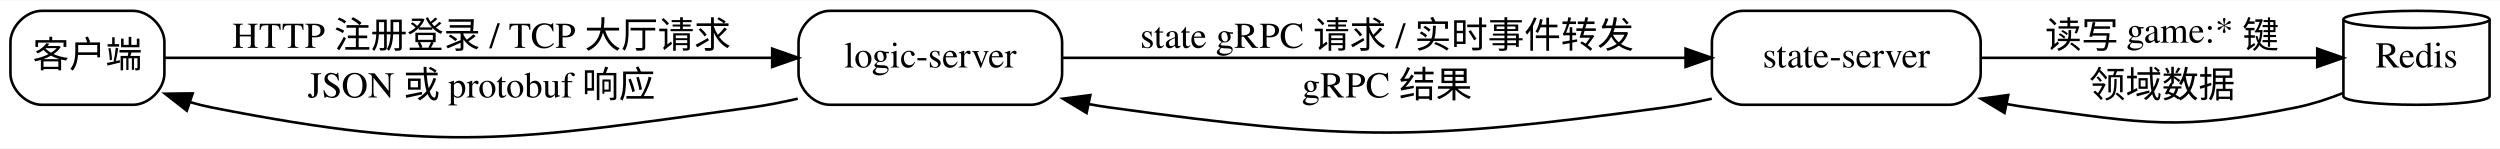
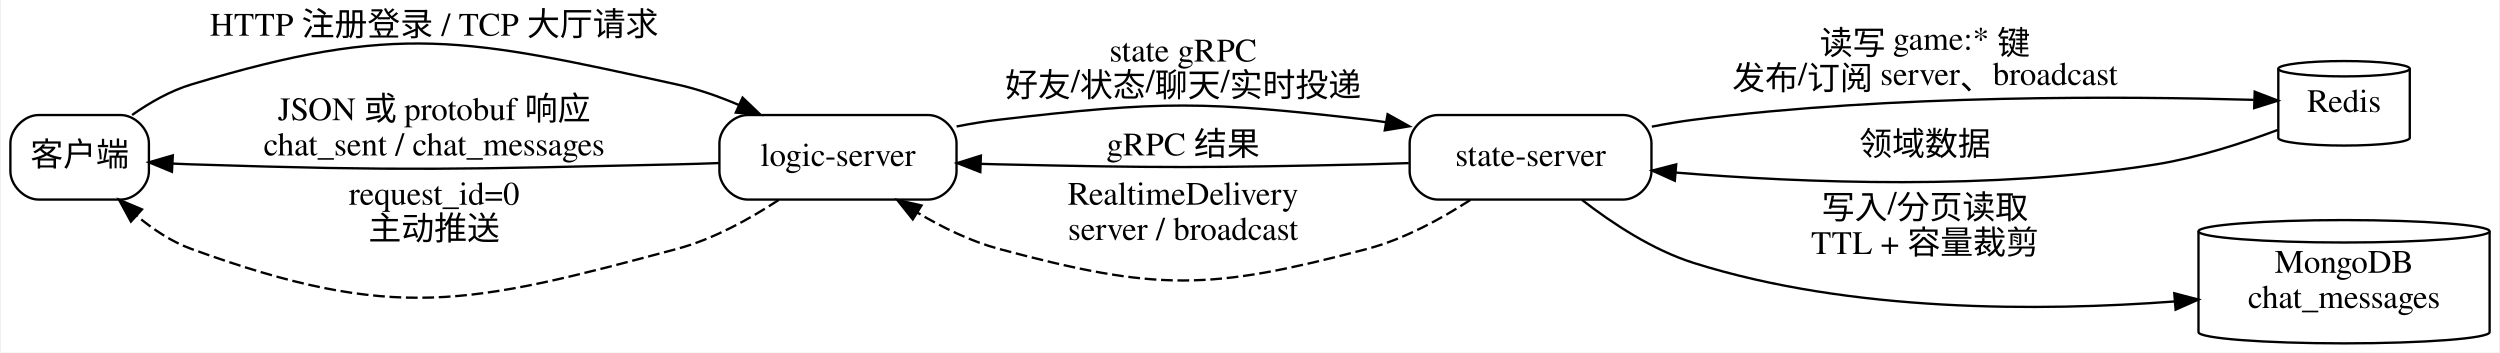
- <svg xmlns="http://www.w3.org/2000/svg" width="958pt" height="57pt" viewBox="0.00 0.00 958.00 56.69">
-   <g id="graph0" class="graph" transform="scale(1 1) rotate(0) translate(4 52.69)">
-     <polygon fill="white" stroke="transparent" points="-4,4 -4,-52.69 954,-52.69 954,4 -4,4" />
+ <svg xmlns="http://www.w3.org/2000/svg" width="1064pt" height="150pt" viewBox="0.00 0.00 1064.00 150.12">
+   <g id="graph0" class="graph" transform="scale(1 1) rotate(0) translate(4 146.12)">
+     <polygon fill="white" stroke="transparent" points="-4,4 -4,-146.12 1060,-146.12 1060,4 -4,4" />
    <g id="node1" class="node">
-       <path fill="none" stroke="black" d="M47,-48.69C47,-48.69 12,-48.69 12,-48.69 6,-48.69 0,-42.69 0,-36.69 0,-36.69 0,-24.69 0,-24.69 0,-18.69 6,-12.69 12,-12.69 12,-12.69 47,-12.69 47,-12.69 53,-12.69 59,-18.69 59,-24.69 59,-24.69 59,-36.69 59,-36.69 59,-42.69 53,-48.69 47,-48.69" />
-       <text text-anchor="middle" x="29.5" y="-26.99" font-family="Times,serif" font-size="14.00">客户端</text>
+       <path fill="none" stroke="black" d="M47,-97.12C47,-97.12 12,-97.12 12,-97.12 6,-97.12 0,-91.12 0,-85.12 0,-85.12 0,-73.12 0,-73.12 0,-67.12 6,-61.12 12,-61.12 12,-61.12 47,-61.12 47,-61.12 53,-61.12 59,-67.12 59,-73.12 59,-73.12 59,-85.12 59,-85.12 59,-91.12 53,-97.12 47,-97.12" />
+       <text text-anchor="middle" x="29.5" y="-75.42" font-family="Times,serif" font-size="14.00">客户端</text>
    </g>
    <g id="node2" class="node">
-       <path fill="none" stroke="black" d="M391,-48.69C391,-48.69 314,-48.69 314,-48.69 308,-48.69 302,-42.69 302,-36.69 302,-36.69 302,-24.69 302,-24.69 302,-18.69 308,-12.69 314,-12.69 314,-12.69 391,-12.69 391,-12.69 397,-12.69 403,-18.69 403,-24.69 403,-24.69 403,-36.69 403,-36.69 403,-42.69 397,-48.69 391,-48.69" />
-       <text text-anchor="middle" x="352.5" y="-26.99" font-family="Times,serif" font-size="14.00">logic-server</text>
+       <path fill="none" stroke="black" d="M391,-97.12C391,-97.12 314,-97.12 314,-97.12 308,-97.12 302,-91.12 302,-85.12 302,-85.12 302,-73.12 302,-73.12 302,-67.12 308,-61.12 314,-61.12 314,-61.12 391,-61.12 391,-61.12 397,-61.12 403,-67.12 403,-73.12 403,-73.12 403,-85.12 403,-85.12 403,-91.12 397,-97.12 391,-97.12" />
+       <text text-anchor="middle" x="352.5" y="-75.42" font-family="Times,serif" font-size="14.00">logic-server</text>
    </g>
    <g id="edge1" class="edge">
-       <path fill="none" stroke="black" d="M59.27,-30.69C111.38,-30.69 222.38,-30.69 291.59,-30.69" />
-       <polygon fill="black" stroke="black" points="291.9,-34.19 301.9,-30.69 291.9,-27.19 291.9,-34.19" />
-       <text text-anchor="middle" x="180.5" y="-34.49" font-family="Times,serif" font-size="14.00">HTTP 注册登录 / TCP 大厅请求</text>
+       <path fill="none" stroke="black" d="M51.84,-97.15C59.32,-102.39 68.09,-107.43 77,-110.12 165.05,-136.79 194.12,-129.78 284,-110.12 292.79,-108.2 301.8,-105.03 310.26,-101.42" />
+       <polygon fill="black" stroke="black" points="311.87,-104.54 319.53,-97.22 308.98,-98.16 311.87,-104.54" />
+       <text text-anchor="middle" x="180.5" y="-130.93" font-family="Times,serif" font-size="14.00">HTTP 注册登录 / TCP 大厅请求</text>
+     </g>
+     <g id="edge7" class="edge">
+       <path fill="none" stroke="black" d="M301.74,-76.66C295.77,-76.44 289.75,-76.25 284,-76.12 192.02,-74.08 168.95,-73.16 77,-76.12 74.45,-76.21 71.83,-76.31 69.19,-76.44" />
+       <polygon fill="black" stroke="black" points="68.81,-72.95 59.01,-76.99 69.19,-79.94 68.81,-72.95" />
+       <text text-anchor="middle" x="180.5" y="-94.92" font-family="Times,serif" font-size="14.00">JSON 或 protobuf 响应</text>
+       <text text-anchor="middle" x="180.5" y="-79.92" font-family="Times,serif" font-size="14.00">chat_sent / chat_messages</text>
+     </g>
+     <g id="edge9" class="edge">
+       <path fill="none" stroke="black" stroke-dasharray="5,2" d="M327.25,-60.95C314.97,-52.87 299.43,-44.26 284,-40.12 195.14,-16.3 163.46,-8.67 77,-40.12 68.6,-43.18 60.67,-48.49 53.81,-54.23" />
+       <polygon fill="black" stroke="black" points="51.34,-51.74 46.28,-61.05 56.04,-56.93 51.34,-51.74" />
+       <text text-anchor="middle" x="180.5" y="-58.92" font-family="Times,serif" font-size="14.00">request_id=0</text>
+       <text text-anchor="middle" x="180.5" y="-43.92" font-family="Times,serif" font-size="14.00">主动推送</text>
+     </g>
+     <g id="node3" class="node">
+       <path fill="none" stroke="black" d="M687,-97.12C687,-97.12 608,-97.12 608,-97.12 602,-97.12 596,-91.12 596,-85.12 596,-85.12 596,-73.12 596,-73.12 596,-67.12 602,-61.12 608,-61.12 608,-61.12 687,-61.12 687,-61.12 693,-61.12 699,-67.12 699,-73.12 699,-73.12 699,-85.12 699,-85.12 699,-91.12 693,-97.12 687,-97.12" />
+       <text text-anchor="middle" x="647.5" y="-75.42" font-family="Times,serif" font-size="14.00">state-server</text>
+     </g>
+     <g id="edge2" class="edge">
+       <path fill="none" stroke="black" d="M403.03,-92.25C409.05,-93.43 415.14,-94.44 421,-95.12 490.31,-103.23 508.68,-103.11 578,-95.12 580.55,-94.83 583.14,-94.48 585.75,-94.08" />
+       <polygon fill="black" stroke="black" points="586.6,-97.48 595.85,-92.32 585.4,-90.59 586.6,-97.48" />
+       <text text-anchor="middle" x="499.5" y="-119.92" font-family="Times,serif" font-size="14.00">state gRPC</text>
+       <text text-anchor="middle" x="499.5" y="-104.92" font-family="Times,serif" font-size="14.00">好友/状态/聊天/实时投递</text>
    </g>
    <g id="edge6" class="edge">
-       <path fill="none" stroke="black" d="M301.69,-15.03C295.78,-13.66 289.79,-12.49 284,-11.69 192.86,0.89 167.28,6.04 77,-11.69 74.32,-12.22 71.61,-12.9 68.9,-13.69" />
-       <polygon fill="black" stroke="black" points="67.59,-10.43 59.24,-16.94 69.83,-17.07 67.59,-10.43" />
-       <text text-anchor="middle" x="180.5" y="-15.49" font-family="Times,serif" font-size="14.00">JSON 或 protobuf 响应</text>
+       <path fill="none" stroke="black" d="M595.63,-76.65C589.69,-76.43 583.71,-76.25 578,-76.12 508.24,-74.6 490.76,-74.58 421,-76.12 418.49,-76.18 415.92,-76.25 413.33,-76.33" />
+       <polygon fill="black" stroke="black" points="413.13,-72.83 403.26,-76.66 413.37,-79.83 413.13,-72.83" />
+       <text text-anchor="middle" x="499.5" y="-79.92" font-family="Times,serif" font-size="14.00">gRPC 结果</text>
    </g>
-     <g id="node3" class="node">
-       <path fill="none" stroke="black" d="M743,-48.69C743,-48.69 664,-48.69 664,-48.69 658,-48.69 652,-42.69 652,-36.69 652,-36.69 652,-24.69 652,-24.69 652,-18.69 658,-12.69 664,-12.69 664,-12.69 743,-12.69 743,-12.69 749,-12.69 755,-18.69 755,-24.69 755,-24.69 755,-36.69 755,-36.69 755,-42.69 749,-48.69 743,-48.69" />
-       <text text-anchor="middle" x="703.5" y="-26.99" font-family="Times,serif" font-size="14.00">state-server</text>
+     <g id="edge8" class="edge">
+       <path fill="none" stroke="black" stroke-dasharray="5,2" d="M621.85,-60.95C609.38,-52.87 593.61,-44.26 578,-40.12 510.55,-22.27 488.4,-22.05 421,-40.12 408.95,-43.36 396.82,-49.32 386.24,-55.62" />
+       <polygon fill="black" stroke="black" points="384.36,-52.67 377.75,-60.95 388.08,-58.6 384.36,-52.67" />
+       <text text-anchor="middle" x="499.5" y="-58.92" font-family="Times,serif" font-size="14.00">RealtimeDelivery</text>
+       <text text-anchor="middle" x="499.5" y="-43.92" font-family="Times,serif" font-size="14.00">server / broadcast</text>
    </g>
-     <g id="edge2" class="edge">
-       <path fill="none" stroke="black" d="M403.13,-30.69C465.96,-30.69 574.14,-30.69 641.82,-30.69" />
-       <polygon fill="black" stroke="black" points="641.91,-34.19 651.91,-30.69 641.91,-27.19 641.91,-34.19" />
-       <text text-anchor="middle" x="527.5" y="-34.49" font-family="Times,serif" font-size="14.00">state gRPC 请求 / 实时事件转发</text>
+     <g id="node4" class="node">
+       <path fill="none" stroke="black" d="M1022,-116.85C1022,-118.66 1009.45,-120.12 994,-120.12 978.55,-120.12 966,-118.66 966,-116.85 966,-116.85 966,-87.4 966,-87.4 966,-85.59 978.55,-84.12 994,-84.12 1009.45,-84.12 1022,-85.59 1022,-87.4 1022,-87.4 1022,-116.85 1022,-116.85" />
+       <path fill="none" stroke="black" d="M1022,-116.85C1022,-115.05 1009.45,-113.58 994,-113.58 978.55,-113.58 966,-115.05 966,-116.85" />
+       <text text-anchor="middle" x="994" y="-98.42" font-family="Times,serif" font-size="14.00">Redis</text>
+     </g>
+     <g id="edge3" class="edge">
+       <path fill="none" stroke="black" d="M699.16,-92.17C705.14,-93.35 711.19,-94.38 717,-95.12 801.73,-105.98 902.25,-105.11 955.51,-103.59" />
+       <polygon fill="black" stroke="black" points="955.94,-107.07 965.83,-103.26 955.72,-100.08 955.94,-107.07" />
+       <text text-anchor="middle" x="815.5" y="-122.92" font-family="Times,serif" font-size="14.00">读写 game:* 键</text>
+       <text text-anchor="middle" x="815.5" y="-107.92" font-family="Times,serif" font-size="14.00">发布/订阅 server、broadcast</text>
+     </g>
+     <g id="node5" class="node">
+       <path fill="none" stroke="black" d="M1056,-47.6C1056,-50.24 1028.21,-52.38 994,-52.38 959.79,-52.38 932,-50.24 932,-47.6 932,-47.6 932,-4.65 932,-4.65 932,-2.01 959.79,0.13 994,0.13 1028.21,0.13 1056,-2.01 1056,-4.65 1056,-4.65 1056,-47.6 1056,-47.6" />
+       <path fill="none" stroke="black" d="M1056,-47.6C1056,-44.97 1028.21,-42.83 994,-42.83 959.79,-42.83 932,-44.97 932,-47.6" />
+       <text text-anchor="middle" x="994" y="-29.93" font-family="Times,serif" font-size="14.00">MongoDB</text>
+       <text text-anchor="middle" x="994" y="-14.93" font-family="Times,serif" font-size="14.00">chat_messages</text>
+     </g>
+     <g id="edge4" class="edge">
+       <path fill="none" stroke="black" d="M669.42,-60.96C682.24,-51.02 699.49,-39.64 717,-34.12 784.04,-13.01 864.83,-13.46 921.62,-17.7" />
+       <polygon fill="black" stroke="black" points="921.69,-21.21 931.94,-18.53 922.25,-14.23 921.69,-21.21" />
+       <text text-anchor="middle" x="815.5" y="-52.92" font-family="Times,serif" font-size="14.00">写入/分页读取</text>
+       <text text-anchor="middle" x="815.5" y="-37.92" font-family="Times,serif" font-size="14.00">TTL + 容量裁剪</text>
    </g>
    <g id="edge5" class="edge">
-       <path fill="none" stroke="black" d="M651.95,-15.03C645.95,-13.66 639.87,-12.49 634,-11.69 540.2,1.08 514.78,1.26 421,-11.69 418.47,-12.04 415.9,-12.46 413.31,-12.94" />
-       <polygon fill="black" stroke="black" points="412.38,-9.55 403.31,-15.03 413.81,-16.41 412.38,-9.55" />
-       <text text-anchor="middle" x="527.5" y="-15.49" font-family="Times,serif" font-size="14.00">gRPC 结果</text>
-     </g>
-     <g id="node4" class="node">
-       <path fill="none" stroke="black" d="M950,-45.42C950,-47.22 937.45,-48.69 922,-48.69 906.55,-48.69 894,-47.22 894,-45.42 894,-45.42 894,-15.96 894,-15.96 894,-14.16 906.55,-12.69 922,-12.69 937.45,-12.69 950,-14.16 950,-15.96 950,-15.96 950,-45.42 950,-45.42" />
-       <path fill="none" stroke="black" d="M950,-45.42C950,-43.61 937.45,-42.14 922,-42.14 906.55,-42.14 894,-43.61 894,-45.42" />
-       <text text-anchor="middle" x="922" y="-26.99" font-family="Times,serif" font-size="14.00">Redis</text>
-     </g>
-     <g id="edge3" class="edge">
-       <path fill="none" stroke="black" d="M755.26,-30.69C794.56,-30.69 848.11,-30.69 883.58,-30.69" />
-       <polygon fill="black" stroke="black" points="883.97,-34.19 893.97,-30.69 883.97,-27.19 883.97,-34.19" />
-       <text text-anchor="middle" x="824.5" y="-34.49" font-family="Times,serif" font-size="14.00">读写 game:* 键</text>
-     </g>
-     <g id="edge4" class="edge">
-       <path fill="none" stroke="black" d="M893.95,-17.23C888.16,-14.93 881.98,-12.9 876,-11.69 831.13,-2.61 818.36,-5.52 773,-11.69 770.34,-12.05 767.64,-12.49 764.92,-12.99" />
-       <polygon fill="black" stroke="black" points="764.14,-9.57 755.05,-15.03 765.56,-16.43 764.14,-9.57" />
-       <text text-anchor="middle" x="824.5" y="-15.49" font-family="Times,serif" font-size="14.00">领域数据</text>
+       <path fill="none" stroke="black" d="M965.75,-90.78C950.77,-85.15 931.68,-78.96 914,-76.12 844.52,-64.98 763.49,-68.2 709.39,-72.61" />
+       <polygon fill="black" stroke="black" points="708.95,-69.13 699.28,-73.47 709.54,-76.11 708.95,-69.13" />
+       <text text-anchor="middle" x="815.5" y="-79.92" font-family="Times,serif" font-size="14.00">领域数据</text>
    </g>
  </g>
</svg>
